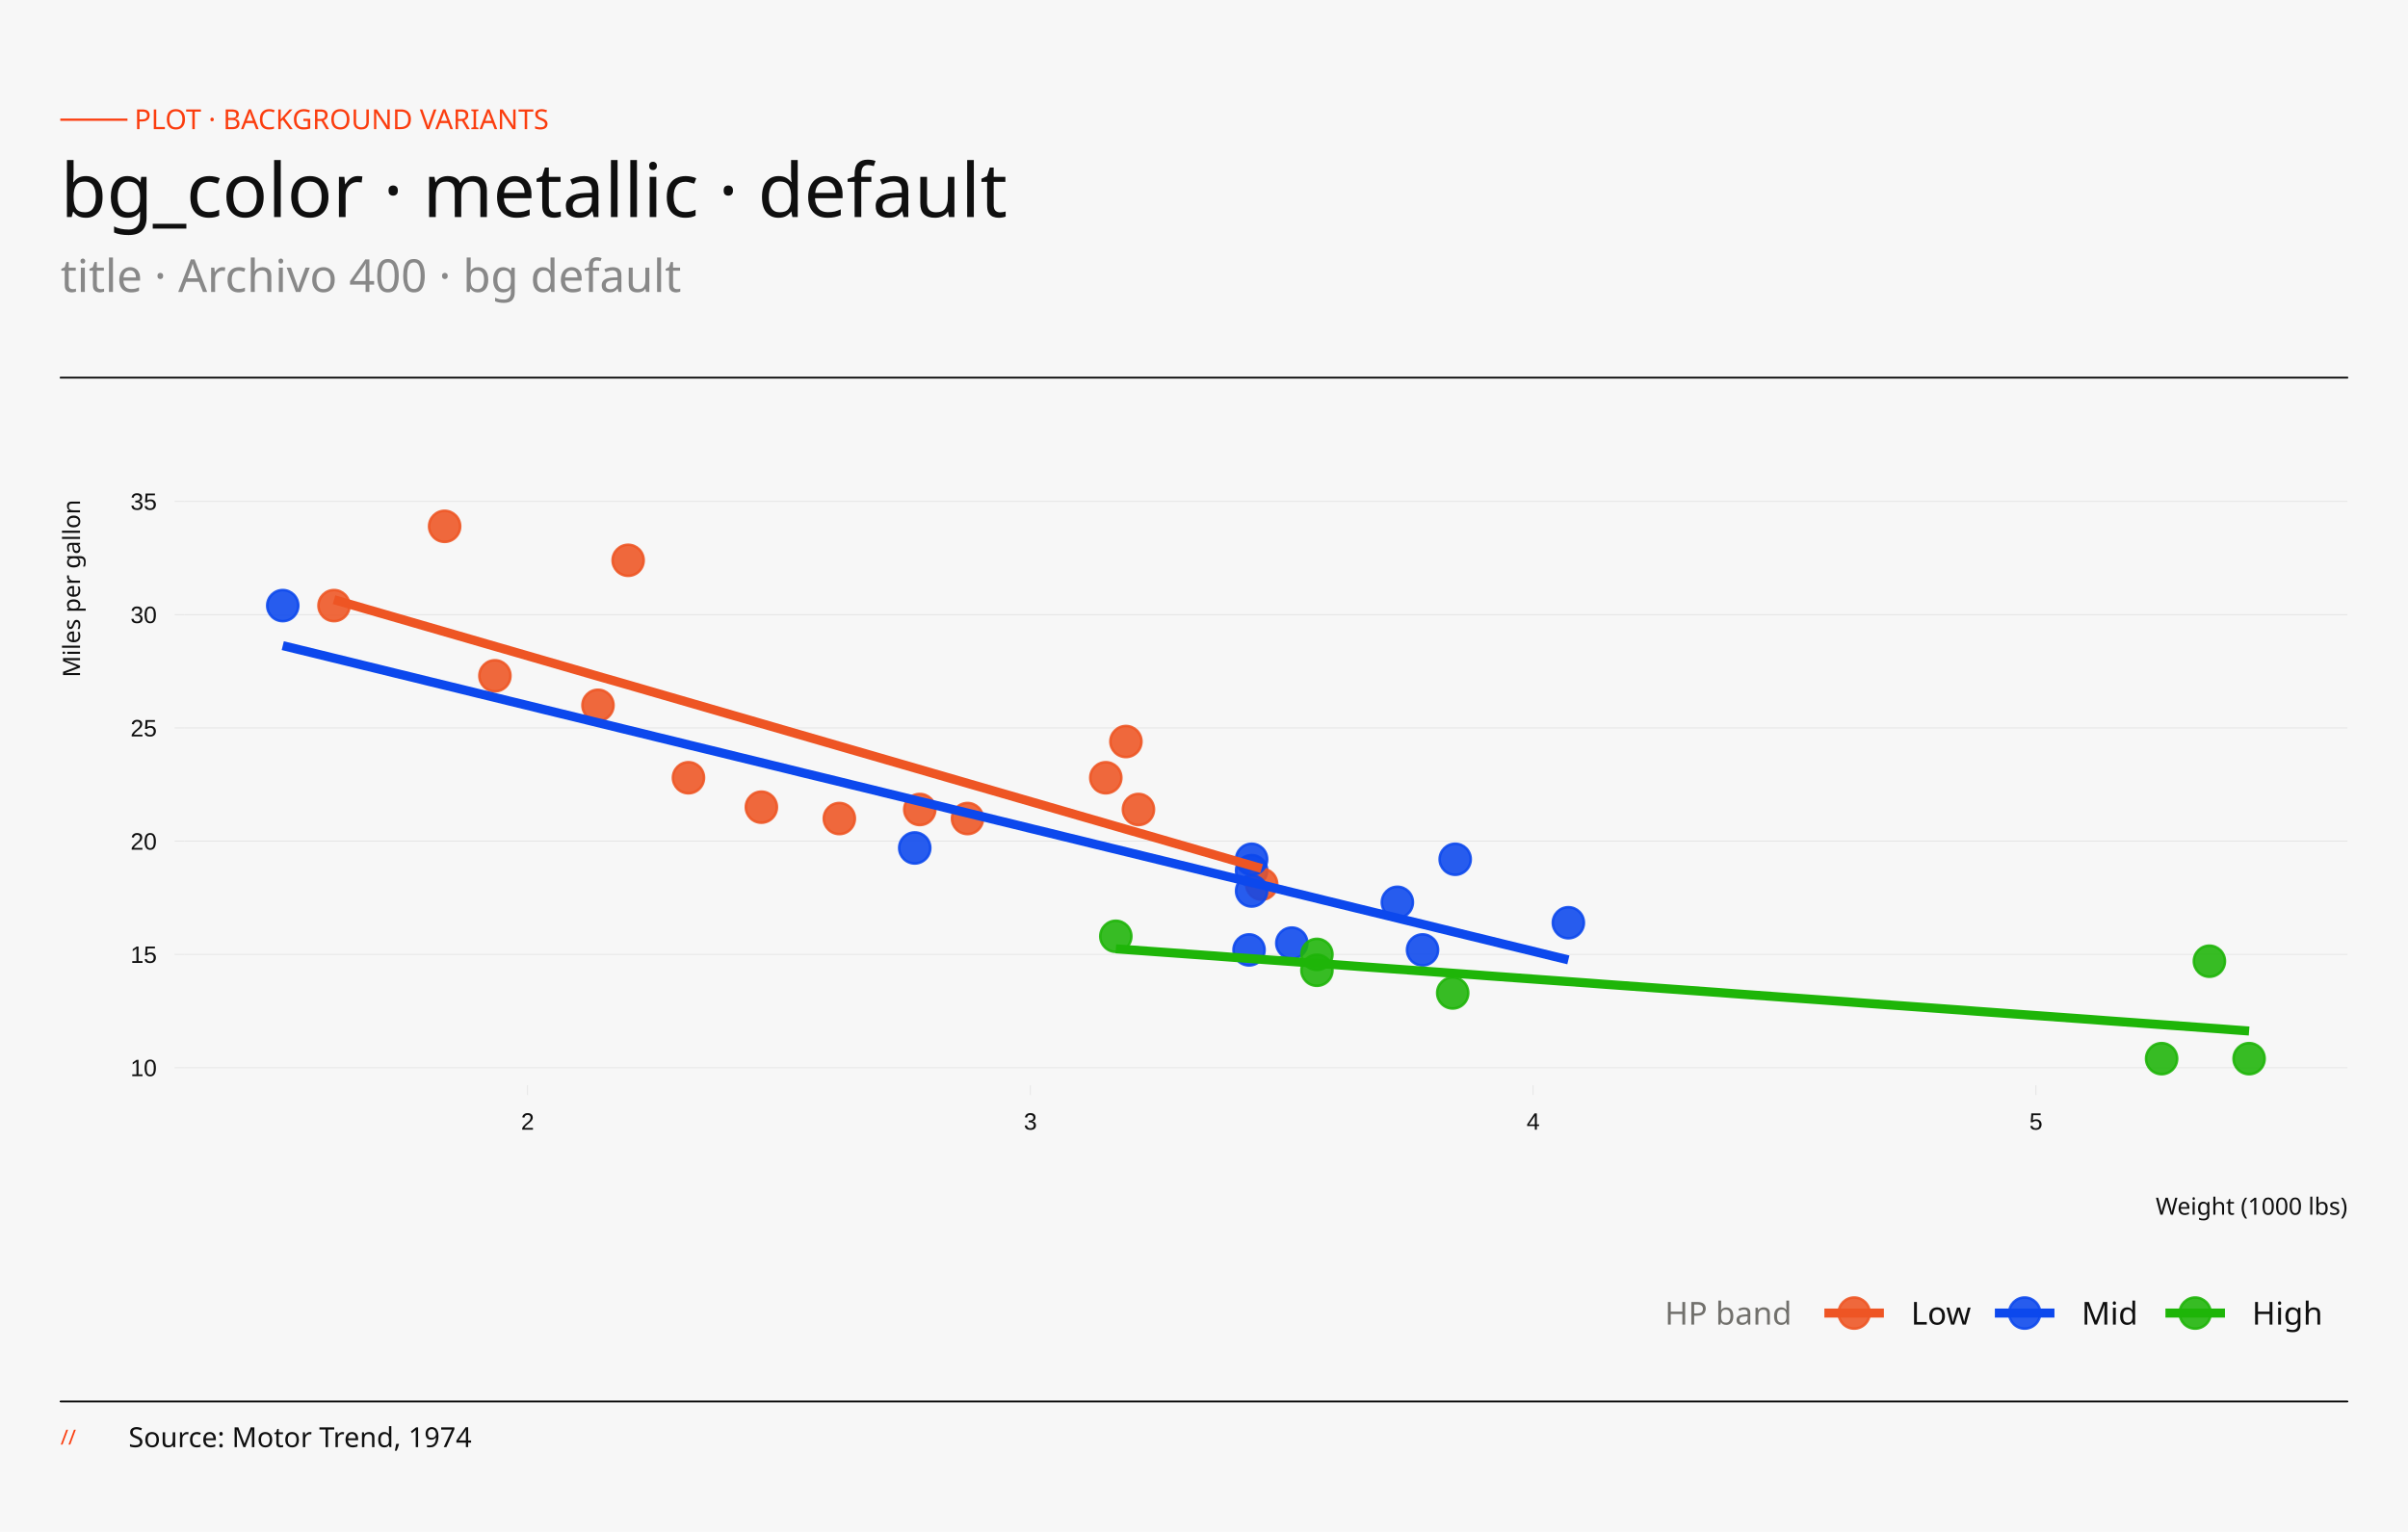
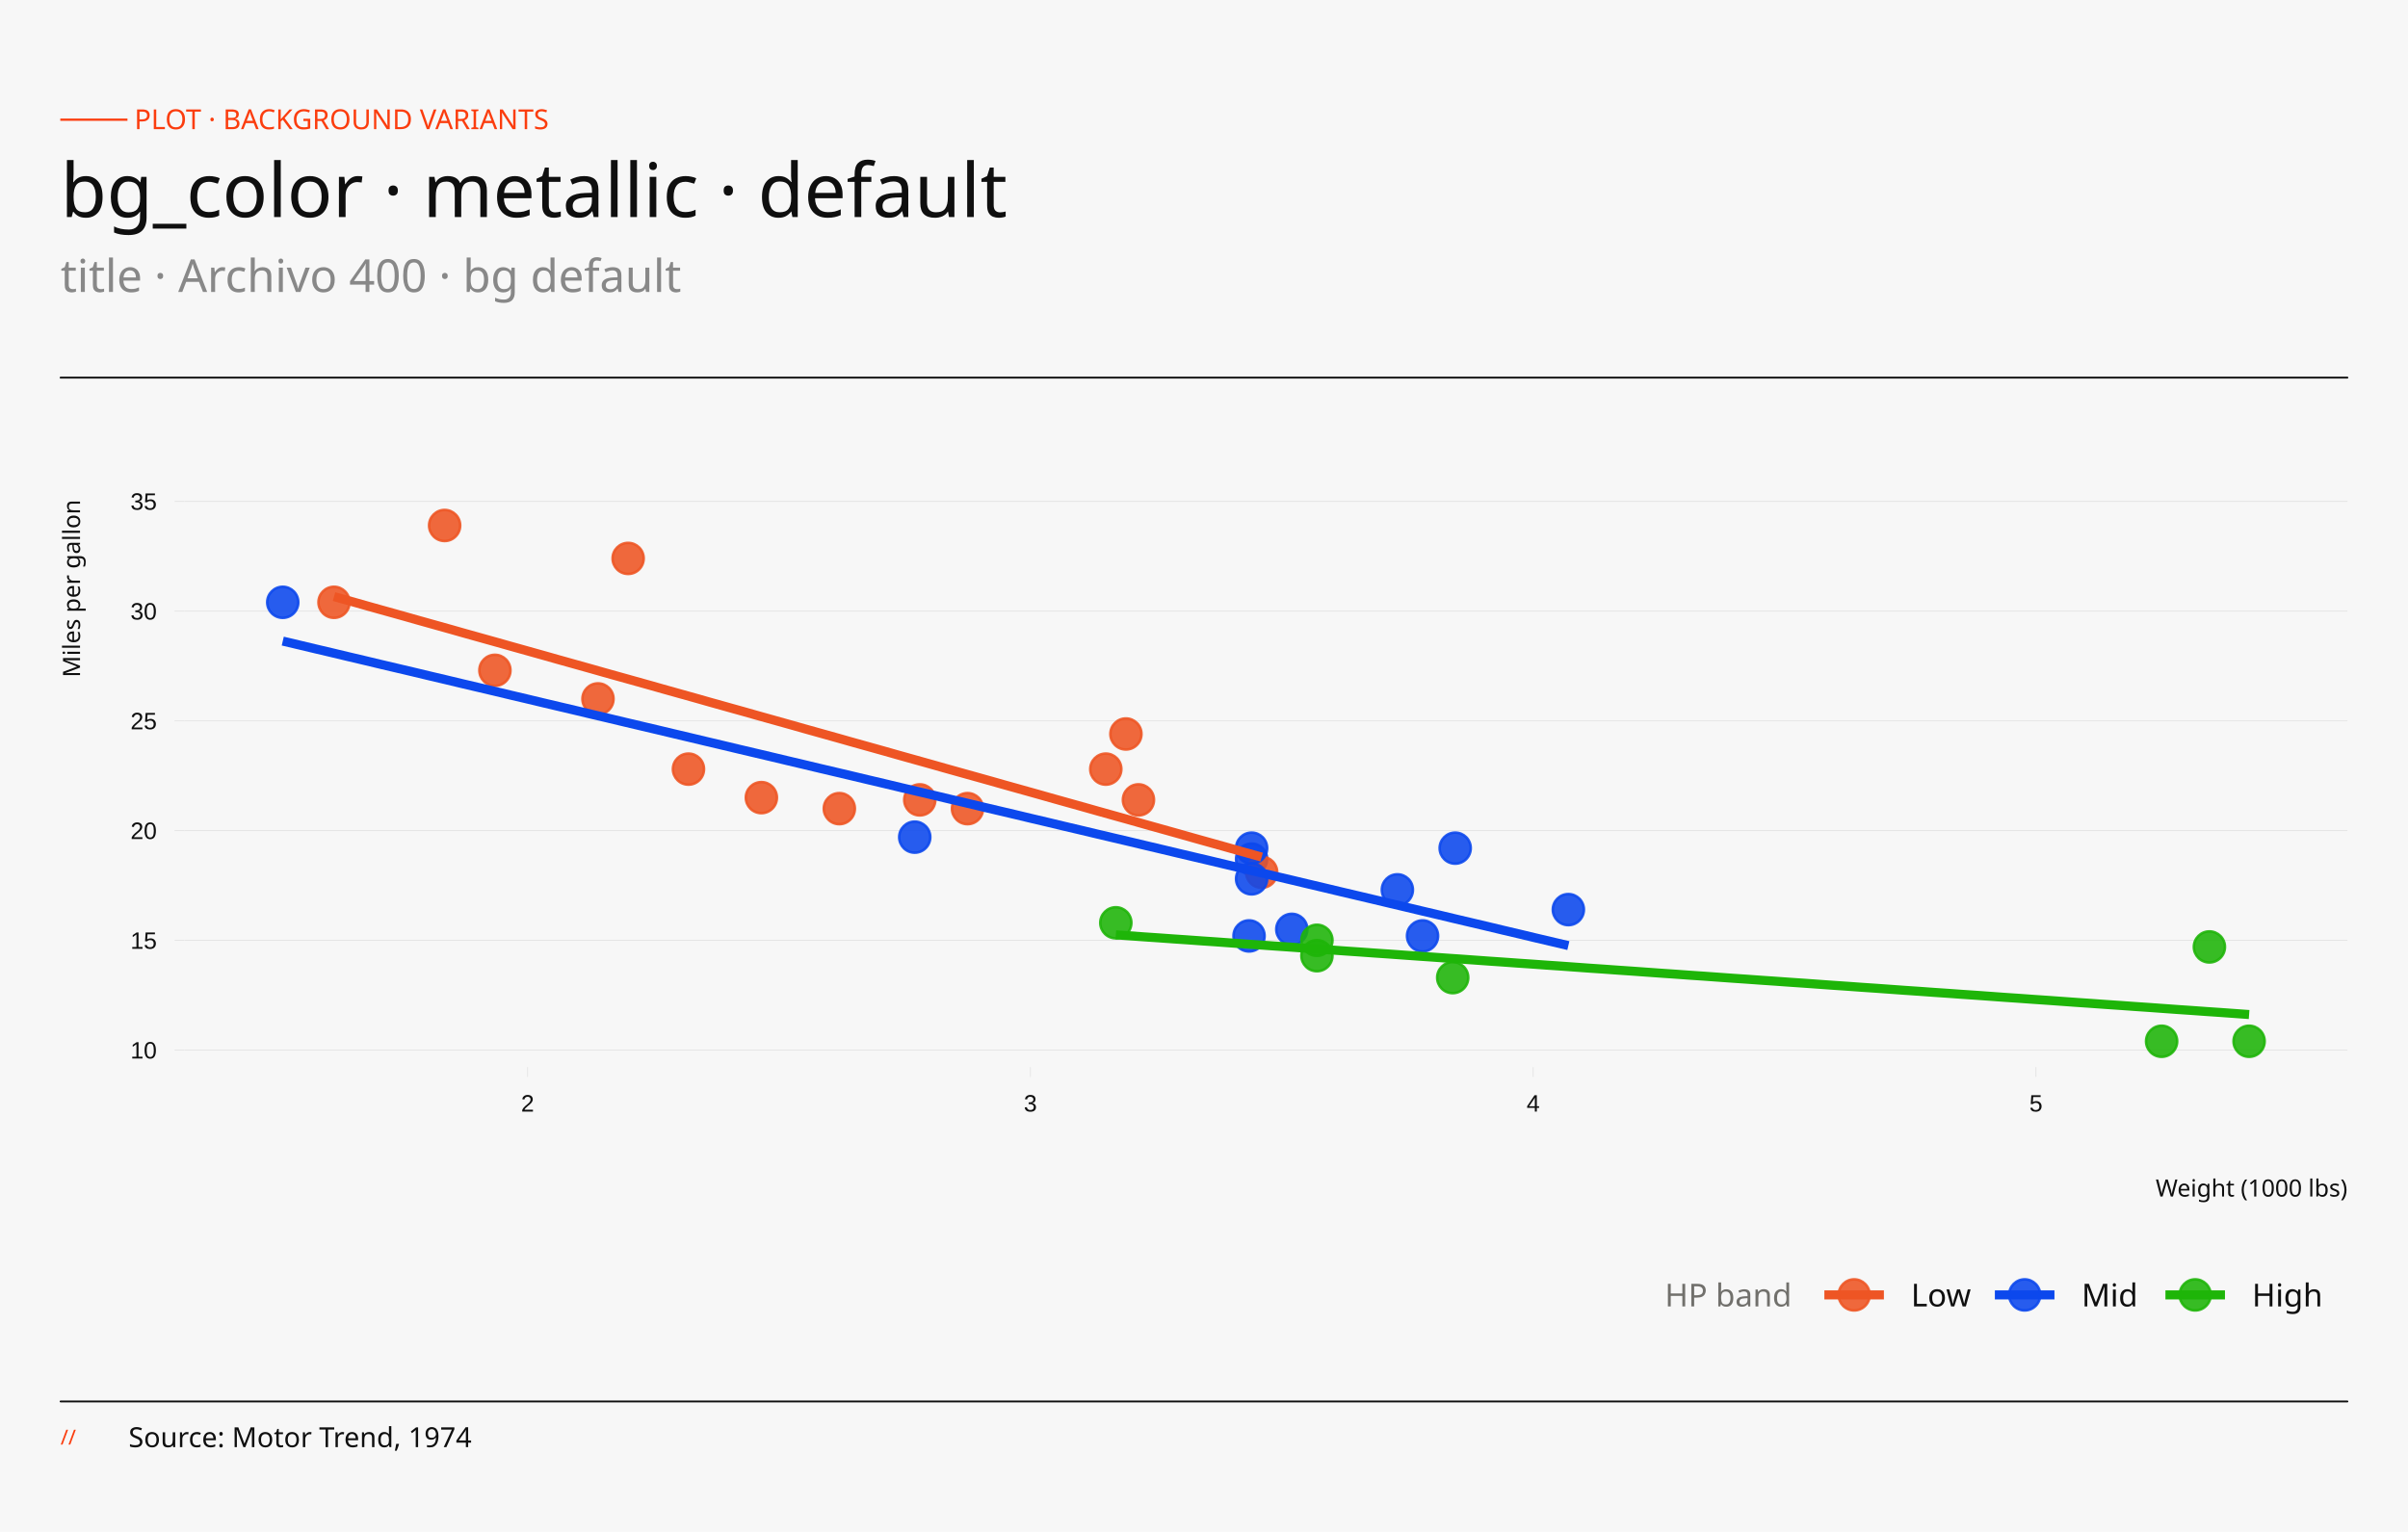
<svg xmlns="http://www.w3.org/2000/svg" width="396.00pt" height="252.00pt" viewBox="0 0 396.00 252.00">
  <g class="svglite">
    <defs>
      <style type="text/css">
    .svglite line, .svglite polyline, .svglite polygon, .svglite path, .svglite rect, .svglite circle {
      fill: none;
      stroke: #000000;
      stroke-linecap: round;
      stroke-linejoin: round;
      stroke-miterlimit: 10.00;
    }
    .svglite text {
      white-space: pre;
    }
    .svglite g.glyphgroup path {
      fill: inherit;
      stroke: none;
    }
  </style>
    </defs>
    <rect width="100%" height="100%" style="stroke: none; fill: none;" />
    <defs>
      <clipPath id="cpMC4wMHwzOTYuMDB8MC4wMHwyNTIuMDA=">
        <rect x="0.00" y="0.00" width="396.00" height="252.00" />
      </clipPath>
    </defs>
    <g clip-path="url(#cpMC4wMHwzOTYuMDB8MC4wMHwyNTIuMDA=)">
      <rect x="0.00" y="0.00" width="396.00" height="252.00" style="stroke-width: 0.63; stroke: none; fill: #F7F7F7;" />
    </g>
    <defs>
-       <clipPath id="cpMzAuMzN8Mzg2LjA0fDgyLjIwfDE3OC41Mg==">
-         <rect x="30.33" y="82.20" width="355.71" height="96.33" />
+       <clipPath id="cpMzAuMzN8Mzg2LjA0fDgyLjIwfDE3NS41NA==">
+         <rect x="30.33" y="82.20" width="355.71" height="93.34" />
      </clipPath>
    </defs>
-     <g clip-path="url(#cpMzAuMzN8Mzg2LjA0fDgyLjIwfDE3OC41Mg==)">
-       <rect x="30.33" y="82.20" width="355.71" height="96.33" style="stroke-width: 0.63; stroke: none; fill: #F7F7F7;" />
-       <polyline points="30.33,175.64 386.04,175.64 " style="stroke-width: 0.15; stroke: #E4E4E4; stroke-linecap: butt;" />
-       <polyline points="30.33,157.00 386.04,157.00 " style="stroke-width: 0.15; stroke: #E4E4E4; stroke-linecap: butt;" />
-       <polyline points="30.33,138.37 386.04,138.37 " style="stroke-width: 0.15; stroke: #E4E4E4; stroke-linecap: butt;" />
-       <polyline points="30.33,119.74 386.04,119.74 " style="stroke-width: 0.15; stroke: #E4E4E4; stroke-linecap: butt;" />
-       <polyline points="30.33,101.11 386.04,101.11 " style="stroke-width: 0.15; stroke: #E4E4E4; stroke-linecap: butt;" />
-       <polyline points="30.33,82.48 386.04,82.48 " style="stroke-width: 0.15; stroke: #E4E4E4; stroke-linecap: butt;" />
-       <circle cx="138.03" cy="134.65" r="2.56" style="stroke-width: 0.42; stroke: #EE5524; stroke-opacity: 0.88; fill: #EE5524; fill-opacity: 0.88;" />
-       <circle cx="159.11" cy="134.65" r="2.56" style="stroke-width: 0.42; stroke: #EE5524; stroke-opacity: 0.88; fill: #EE5524; fill-opacity: 0.88;" />
-       <circle cx="113.22" cy="127.94" r="2.56" style="stroke-width: 0.42; stroke: #EE5524; stroke-opacity: 0.88; fill: #EE5524; fill-opacity: 0.88;" />
-       <circle cx="187.22" cy="133.16" r="2.56" style="stroke-width: 0.42; stroke: #EE5524; stroke-opacity: 0.88; fill: #EE5524; fill-opacity: 0.88;" />
-       <circle cx="205.83" cy="143.22" r="2.56" style="stroke-width: 0.42; stroke: #0C48ED; stroke-opacity: 0.88; fill: #0C48ED; fill-opacity: 0.88;" />
-       <circle cx="207.48" cy="145.45" r="2.56" style="stroke-width: 0.42; stroke: #EE5524; stroke-opacity: 0.88; fill: #EE5524; fill-opacity: 0.88;" />
-       <circle cx="216.57" cy="159.61" r="2.56" style="stroke-width: 0.42; stroke: #1EB508; stroke-opacity: 0.88; fill: #1EB508; fill-opacity: 0.88;" />
-       <circle cx="185.16" cy="121.98" r="2.56" style="stroke-width: 0.42; stroke: #EE5524; stroke-opacity: 0.88; fill: #EE5524; fill-opacity: 0.88;" />
-       <circle cx="181.85" cy="127.94" r="2.56" style="stroke-width: 0.42; stroke: #EE5524; stroke-opacity: 0.88; fill: #EE5524; fill-opacity: 0.88;" />
-       <circle cx="205.83" cy="141.35" r="2.56" style="stroke-width: 0.42; stroke: #0C48ED; stroke-opacity: 0.88; fill: #0C48ED; fill-opacity: 0.88;" />
-       <circle cx="205.83" cy="146.57" r="2.56" style="stroke-width: 0.42; stroke: #0C48ED; stroke-opacity: 0.88; fill: #0C48ED; fill-opacity: 0.88;" />
-       <circle cx="257.92" cy="151.79" r="2.56" style="stroke-width: 0.42; stroke: #0C48ED; stroke-opacity: 0.88; fill: #0C48ED; fill-opacity: 0.88;" />
-       <circle cx="229.80" cy="148.43" r="2.56" style="stroke-width: 0.42; stroke: #0C48ED; stroke-opacity: 0.88; fill: #0C48ED; fill-opacity: 0.88;" />
-       <circle cx="233.94" cy="156.26" r="2.56" style="stroke-width: 0.42; stroke: #0C48ED; stroke-opacity: 0.88; fill: #0C48ED; fill-opacity: 0.88;" />
-       <circle cx="355.48" cy="174.15" r="2.56" style="stroke-width: 0.42; stroke: #1EB508; stroke-opacity: 0.88; fill: #1EB508; fill-opacity: 0.88;" />
-       <circle cx="369.87" cy="174.15" r="2.56" style="stroke-width: 0.42; stroke: #1EB508; stroke-opacity: 0.88; fill: #1EB508; fill-opacity: 0.88;" />
-       <circle cx="363.34" cy="158.12" r="2.56" style="stroke-width: 0.42; stroke: #1EB508; stroke-opacity: 0.88; fill: #1EB508; fill-opacity: 0.88;" />
-       <circle cx="103.30" cy="92.17" r="2.56" style="stroke-width: 0.42; stroke: #EE5524; stroke-opacity: 0.88; fill: #EE5524; fill-opacity: 0.88;" />
-       <circle cx="54.93" cy="99.62" r="2.56" style="stroke-width: 0.42; stroke: #EE5524; stroke-opacity: 0.88; fill: #EE5524; fill-opacity: 0.88;" />
-       <circle cx="73.12" cy="86.58" r="2.56" style="stroke-width: 0.42; stroke: #EE5524; stroke-opacity: 0.88; fill: #EE5524; fill-opacity: 0.88;" />
-       <circle cx="125.21" cy="132.78" r="2.56" style="stroke-width: 0.42; stroke: #EE5524; stroke-opacity: 0.88; fill: #EE5524; fill-opacity: 0.88;" />
-       <circle cx="212.44" cy="155.14" r="2.56" style="stroke-width: 0.42; stroke: #0C48ED; stroke-opacity: 0.88; fill: #0C48ED; fill-opacity: 0.88;" />
-       <circle cx="205.41" cy="156.26" r="2.56" style="stroke-width: 0.42; stroke: #0C48ED; stroke-opacity: 0.88; fill: #0C48ED; fill-opacity: 0.88;" />
-       <circle cx="238.90" cy="163.34" r="2.56" style="stroke-width: 0.42; stroke: #1EB508; stroke-opacity: 0.88; fill: #1EB508; fill-opacity: 0.88;" />
-       <circle cx="239.31" cy="141.35" r="2.56" style="stroke-width: 0.42; stroke: #0C48ED; stroke-opacity: 0.88; fill: #0C48ED; fill-opacity: 0.88;" />
-       <circle cx="81.39" cy="111.17" r="2.56" style="stroke-width: 0.42; stroke: #EE5524; stroke-opacity: 0.88; fill: #EE5524; fill-opacity: 0.88;" />
-       <circle cx="98.34" cy="116.02" r="2.56" style="stroke-width: 0.42; stroke: #EE5524; stroke-opacity: 0.88; fill: #EE5524; fill-opacity: 0.88;" />
-       <circle cx="46.50" cy="99.62" r="2.56" style="stroke-width: 0.42; stroke: #0C48ED; stroke-opacity: 0.88; fill: #0C48ED; fill-opacity: 0.88;" />
-       <circle cx="183.50" cy="154.02" r="2.56" style="stroke-width: 0.42; stroke: #1EB508; stroke-opacity: 0.88; fill: #1EB508; fill-opacity: 0.88;" />
-       <circle cx="150.43" cy="139.49" r="2.56" style="stroke-width: 0.42; stroke: #0C48ED; stroke-opacity: 0.88; fill: #0C48ED; fill-opacity: 0.88;" />
-       <circle cx="216.57" cy="157.00" r="2.56" style="stroke-width: 0.42; stroke: #1EB508; stroke-opacity: 0.88; fill: #1EB508; fill-opacity: 0.88;" />
-       <circle cx="151.26" cy="133.16" r="2.56" style="stroke-width: 0.42; stroke: #EE5524; stroke-opacity: 0.88; fill: #EE5524; fill-opacity: 0.88;" />
-       <polyline points="54.93,98.65 56.86,99.21 58.79,99.77 60.72,100.33 62.65,100.89 64.59,101.45 66.52,102.01 68.45,102.57 70.38,103.13 72.31,103.69 74.24,104.25 76.17,104.81 78.10,105.37 80.03,105.93 81.96,106.49 83.90,107.05 85.83,107.61 87.76,108.17 89.69,108.73 91.62,109.29 93.55,109.85 95.48,110.41 97.41,110.97 99.34,111.53 101.27,112.08 103.21,112.64 105.14,113.20 107.07,113.76 109.00,114.32 110.93,114.88 112.86,115.44 114.79,116.00 116.72,116.56 118.65,117.12 120.58,117.68 122.52,118.24 124.45,118.80 126.38,119.36 128.31,119.92 130.24,120.48 132.17,121.04 134.10,121.60 136.03,122.16 137.96,122.72 139.89,123.28 141.83,123.84 143.76,124.40 145.69,124.96 147.62,125.52 149.55,126.08 151.48,126.64 153.41,127.20 155.34,127.76 157.27,128.32 159.20,128.88 161.14,129.44 163.07,130.00 165.00,130.56 166.93,131.12 168.86,131.68 170.79,132.24 172.72,132.80 174.65,133.36 176.58,133.92 178.51,134.48 180.45,135.04 182.38,135.60 184.31,136.16 186.24,136.72 188.17,137.27 190.10,137.83 192.03,138.39 193.96,138.95 195.89,139.51 197.82,140.07 199.76,140.63 201.69,141.19 203.62,141.75 205.55,142.31 207.48,142.87 " style="stroke-width: 1.49; stroke: #EE5524; stroke-linecap: butt;" />
-       <polyline points="46.50,106.21 49.17,106.86 51.85,107.51 54.53,108.17 57.20,108.82 59.88,109.48 62.55,110.13 65.23,110.79 67.91,111.44 70.58,112.10 73.26,112.75 75.93,113.40 78.61,114.06 81.29,114.71 83.96,115.37 86.64,116.02 89.32,116.68 91.99,117.33 94.67,117.98 97.34,118.64 100.02,119.29 102.70,119.95 105.37,120.60 108.05,121.26 110.73,121.91 113.40,122.57 116.08,123.22 118.75,123.87 121.43,124.53 124.11,125.18 126.78,125.84 129.46,126.49 132.13,127.15 134.81,127.80 137.49,128.45 140.16,129.11 142.84,129.76 145.52,130.42 148.19,131.07 150.87,131.73 153.54,132.38 156.22,133.04 158.90,133.69 161.57,134.34 164.25,135.00 166.93,135.65 169.60,136.31 172.28,136.96 174.95,137.62 177.63,138.27 180.31,138.93 182.98,139.58 185.66,140.23 188.34,140.89 191.01,141.54 193.69,142.20 196.36,142.85 199.04,143.51 201.72,144.16 204.39,144.81 207.07,145.47 209.74,146.12 212.42,146.78 215.10,147.43 217.77,148.09 220.45,148.74 223.13,149.40 225.80,150.05 228.48,150.70 231.15,151.36 233.83,152.01 236.51,152.67 239.18,153.32 241.86,153.98 244.54,154.63 247.21,155.29 249.89,155.94 252.56,156.59 255.24,157.25 257.92,157.90 " style="stroke-width: 1.49; stroke: #0C48ED; stroke-linecap: butt;" />
-       <polyline points="183.50,156.08 185.86,156.25 188.22,156.42 190.58,156.59 192.94,156.76 195.30,156.93 197.66,157.10 200.02,157.27 202.37,157.45 204.73,157.62 207.09,157.79 209.45,157.96 211.81,158.13 214.17,158.30 216.53,158.47 218.89,158.64 221.25,158.81 223.61,158.99 225.97,159.16 228.32,159.33 230.68,159.50 233.04,159.67 235.40,159.84 237.76,160.01 240.12,160.18 242.48,160.35 244.84,160.53 247.20,160.70 249.56,160.87 251.91,161.04 254.27,161.21 256.63,161.38 258.99,161.55 261.35,161.72 263.71,161.90 266.07,162.07 268.43,162.24 270.79,162.41 273.15,162.58 275.51,162.75 277.86,162.92 280.22,163.09 282.58,163.26 284.94,163.44 287.30,163.61 289.66,163.78 292.02,163.95 294.38,164.12 296.74,164.29 299.10,164.46 301.46,164.63 303.81,164.80 306.17,164.98 308.53,165.15 310.89,165.32 313.25,165.49 315.61,165.66 317.97,165.83 320.33,166.00 322.69,166.17 325.05,166.35 327.41,166.52 329.76,166.69 332.12,166.86 334.48,167.03 336.84,167.20 339.20,167.37 341.56,167.54 343.92,167.71 346.28,167.89 348.64,168.06 351.00,168.23 353.36,168.40 355.71,168.57 358.07,168.74 360.43,168.91 362.79,169.08 365.15,169.25 367.51,169.43 369.87,169.60 " style="stroke-width: 1.49; stroke: #1EB508; stroke-linecap: butt;" />
+     <g clip-path="url(#cpMzAuMzN8Mzg2LjA0fDgyLjIwfDE3NS41NA==)">
+       <rect x="30.33" y="82.20" width="355.71" height="93.34" style="stroke-width: 0.63; stroke: none; fill: #F7F7F7;" />
+       <polyline points="30.33,172.74 386.04,172.74 " style="stroke-width: 0.15; stroke: #E4E4E4; stroke-linecap: butt;" />
+       <polyline points="30.33,154.68 386.04,154.68 " style="stroke-width: 0.15; stroke: #E4E4E4; stroke-linecap: butt;" />
+       <polyline points="30.33,136.63 386.04,136.63 " style="stroke-width: 0.15; stroke: #E4E4E4; stroke-linecap: butt;" />
+       <polyline points="30.33,118.58 386.04,118.58 " style="stroke-width: 0.15; stroke: #E4E4E4; stroke-linecap: butt;" />
+       <polyline points="30.33,100.52 386.04,100.52 " style="stroke-width: 0.15; stroke: #E4E4E4; stroke-linecap: butt;" />
+       <polyline points="30.33,82.47 386.04,82.47 " style="stroke-width: 0.15; stroke: #E4E4E4; stroke-linecap: butt;" />
+       <circle cx="138.03" cy="133.02" r="2.56" style="stroke-width: 0.42; stroke: #EE5524; stroke-opacity: 0.88; fill: #EE5524; fill-opacity: 0.88;" />
+       <circle cx="159.11" cy="133.02" r="2.56" style="stroke-width: 0.42; stroke: #EE5524; stroke-opacity: 0.88; fill: #EE5524; fill-opacity: 0.88;" />
+       <circle cx="113.22" cy="126.52" r="2.56" style="stroke-width: 0.42; stroke: #EE5524; stroke-opacity: 0.88; fill: #EE5524; fill-opacity: 0.88;" />
+       <circle cx="187.22" cy="131.58" r="2.56" style="stroke-width: 0.42; stroke: #EE5524; stroke-opacity: 0.88; fill: #EE5524; fill-opacity: 0.88;" />
+       <circle cx="205.83" cy="141.32" r="2.56" style="stroke-width: 0.42; stroke: #0C48ED; stroke-opacity: 0.88; fill: #0C48ED; fill-opacity: 0.88;" />
+       <circle cx="207.48" cy="143.49" r="2.56" style="stroke-width: 0.42; stroke: #EE5524; stroke-opacity: 0.88; fill: #EE5524; fill-opacity: 0.88;" />
+       <circle cx="216.57" cy="157.21" r="2.56" style="stroke-width: 0.42; stroke: #1EB508; stroke-opacity: 0.88; fill: #1EB508; fill-opacity: 0.88;" />
+       <circle cx="185.16" cy="120.74" r="2.56" style="stroke-width: 0.42; stroke: #EE5524; stroke-opacity: 0.88; fill: #EE5524; fill-opacity: 0.88;" />
+       <circle cx="181.85" cy="126.52" r="2.56" style="stroke-width: 0.42; stroke: #EE5524; stroke-opacity: 0.88; fill: #EE5524; fill-opacity: 0.88;" />
+       <circle cx="205.83" cy="139.52" r="2.56" style="stroke-width: 0.42; stroke: #0C48ED; stroke-opacity: 0.88; fill: #0C48ED; fill-opacity: 0.88;" />
+       <circle cx="205.83" cy="144.57" r="2.56" style="stroke-width: 0.42; stroke: #0C48ED; stroke-opacity: 0.88; fill: #0C48ED; fill-opacity: 0.88;" />
+       <circle cx="257.92" cy="149.63" r="2.56" style="stroke-width: 0.42; stroke: #0C48ED; stroke-opacity: 0.88; fill: #0C48ED; fill-opacity: 0.88;" />
+       <circle cx="229.80" cy="146.38" r="2.56" style="stroke-width: 0.42; stroke: #0C48ED; stroke-opacity: 0.88; fill: #0C48ED; fill-opacity: 0.88;" />
+       <circle cx="233.94" cy="153.96" r="2.56" style="stroke-width: 0.42; stroke: #0C48ED; stroke-opacity: 0.88; fill: #0C48ED; fill-opacity: 0.88;" />
+       <circle cx="355.48" cy="171.29" r="2.56" style="stroke-width: 0.42; stroke: #1EB508; stroke-opacity: 0.88; fill: #1EB508; fill-opacity: 0.88;" />
+       <circle cx="369.87" cy="171.29" r="2.56" style="stroke-width: 0.42; stroke: #1EB508; stroke-opacity: 0.88; fill: #1EB508; fill-opacity: 0.88;" />
+       <circle cx="363.34" cy="155.77" r="2.56" style="stroke-width: 0.42; stroke: #1EB508; stroke-opacity: 0.88; fill: #1EB508; fill-opacity: 0.88;" />
+       <circle cx="103.30" cy="91.86" r="2.56" style="stroke-width: 0.42; stroke: #EE5524; stroke-opacity: 0.88; fill: #EE5524; fill-opacity: 0.88;" />
+       <circle cx="54.93" cy="99.08" r="2.56" style="stroke-width: 0.42; stroke: #EE5524; stroke-opacity: 0.88; fill: #EE5524; fill-opacity: 0.88;" />
+       <circle cx="73.12" cy="86.44" r="2.56" style="stroke-width: 0.42; stroke: #EE5524; stroke-opacity: 0.88; fill: #EE5524; fill-opacity: 0.88;" />
+       <circle cx="125.21" cy="131.21" r="2.56" style="stroke-width: 0.42; stroke: #EE5524; stroke-opacity: 0.88; fill: #EE5524; fill-opacity: 0.88;" />
+       <circle cx="212.44" cy="152.88" r="2.56" style="stroke-width: 0.42; stroke: #0C48ED; stroke-opacity: 0.88; fill: #0C48ED; fill-opacity: 0.88;" />
+       <circle cx="205.41" cy="153.96" r="2.56" style="stroke-width: 0.42; stroke: #0C48ED; stroke-opacity: 0.88; fill: #0C48ED; fill-opacity: 0.88;" />
+       <circle cx="238.90" cy="160.82" r="2.56" style="stroke-width: 0.42; stroke: #1EB508; stroke-opacity: 0.88; fill: #1EB508; fill-opacity: 0.88;" />
+       <circle cx="239.31" cy="139.52" r="2.56" style="stroke-width: 0.42; stroke: #0C48ED; stroke-opacity: 0.88; fill: #0C48ED; fill-opacity: 0.88;" />
+       <circle cx="81.39" cy="110.27" r="2.56" style="stroke-width: 0.42; stroke: #EE5524; stroke-opacity: 0.88; fill: #EE5524; fill-opacity: 0.88;" />
+       <circle cx="98.34" cy="114.97" r="2.56" style="stroke-width: 0.42; stroke: #EE5524; stroke-opacity: 0.88; fill: #EE5524; fill-opacity: 0.88;" />
+       <circle cx="46.50" cy="99.08" r="2.56" style="stroke-width: 0.42; stroke: #0C48ED; stroke-opacity: 0.88; fill: #0C48ED; fill-opacity: 0.88;" />
+       <circle cx="183.50" cy="151.80" r="2.56" style="stroke-width: 0.42; stroke: #1EB508; stroke-opacity: 0.88; fill: #1EB508; fill-opacity: 0.88;" />
+       <circle cx="150.43" cy="137.71" r="2.56" style="stroke-width: 0.42; stroke: #0C48ED; stroke-opacity: 0.88; fill: #0C48ED; fill-opacity: 0.88;" />
+       <circle cx="216.57" cy="154.68" r="2.56" style="stroke-width: 0.42; stroke: #1EB508; stroke-opacity: 0.88; fill: #1EB508; fill-opacity: 0.88;" />
+       <circle cx="151.26" cy="131.58" r="2.56" style="stroke-width: 0.42; stroke: #EE5524; stroke-opacity: 0.88; fill: #EE5524; fill-opacity: 0.88;" />
+       <polyline points="54.93,98.14 56.86,98.68 58.79,99.22 60.72,99.77 62.65,100.31 64.59,100.85 66.52,101.39 68.45,101.94 70.38,102.48 72.31,103.02 74.24,103.56 76.17,104.11 78.10,104.65 80.03,105.19 81.96,105.73 83.90,106.28 85.83,106.82 87.76,107.36 89.69,107.90 91.62,108.45 93.55,108.99 95.48,109.53 97.41,110.07 99.34,110.62 101.27,111.16 103.21,111.70 105.14,112.24 107.07,112.78 109.00,113.33 110.93,113.87 112.86,114.41 114.79,114.95 116.72,115.50 118.65,116.04 120.58,116.58 122.52,117.12 124.45,117.67 126.38,118.21 128.31,118.75 130.24,119.29 132.17,119.84 134.10,120.38 136.03,120.92 137.96,121.46 139.89,122.01 141.83,122.55 143.76,123.09 145.69,123.63 147.62,124.18 149.55,124.72 151.48,125.26 153.41,125.80 155.34,126.35 157.27,126.89 159.20,127.43 161.14,127.97 163.07,128.51 165.00,129.06 166.93,129.60 168.86,130.14 170.79,130.68 172.72,131.23 174.65,131.77 176.58,132.31 178.51,132.85 180.45,133.40 182.38,133.94 184.31,134.48 186.24,135.02 188.17,135.57 190.10,136.11 192.03,136.65 193.96,137.19 195.89,137.74 197.82,138.28 199.76,138.82 201.69,139.36 203.62,139.91 205.55,140.45 207.48,140.99 " style="stroke-width: 1.49; stroke: #EE5524; stroke-linecap: butt;" />
+       <polyline points="46.50,105.46 49.17,106.09 51.85,106.73 54.53,107.36 57.20,108.00 59.88,108.63 62.55,109.27 65.23,109.90 67.91,110.53 70.58,111.17 73.26,111.80 75.93,112.44 78.61,113.07 81.29,113.70 83.96,114.34 86.64,114.97 89.32,115.61 91.99,116.24 94.67,116.87 97.34,117.51 100.02,118.14 102.70,118.78 105.37,119.41 108.05,120.04 110.73,120.68 113.40,121.31 116.08,121.95 118.75,122.58 121.43,123.22 124.11,123.85 126.78,124.48 129.46,125.12 132.13,125.75 134.81,126.39 137.49,127.02 140.16,127.65 142.84,128.29 145.52,128.92 148.19,129.56 150.87,130.19 153.54,130.82 156.22,131.46 158.90,132.09 161.57,132.73 164.25,133.36 166.93,133.99 169.60,134.63 172.28,135.26 174.95,135.90 177.63,136.53 180.31,137.17 182.98,137.80 185.66,138.43 188.34,139.07 191.01,139.70 193.69,140.34 196.36,140.97 199.04,141.60 201.72,142.24 204.39,142.87 207.07,143.51 209.74,144.14 212.42,144.77 215.10,145.41 217.77,146.04 220.45,146.68 223.13,147.31 225.80,147.94 228.48,148.58 231.15,149.21 233.83,149.85 236.51,150.48 239.18,151.12 241.86,151.75 244.54,152.38 247.21,153.02 249.89,153.65 252.56,154.29 255.24,154.92 257.92,155.55 " style="stroke-width: 1.49; stroke: #0C48ED; stroke-linecap: butt;" />
+       <polyline points="183.50,153.78 185.86,153.95 188.22,154.12 190.58,154.28 192.94,154.45 195.30,154.61 197.66,154.78 200.02,154.94 202.37,155.11 204.73,155.28 207.09,155.44 209.45,155.61 211.81,155.77 214.17,155.94 216.53,156.11 218.89,156.27 221.25,156.44 223.61,156.60 225.97,156.77 228.32,156.93 230.68,157.10 233.04,157.27 235.40,157.43 237.76,157.60 240.12,157.76 242.48,157.93 244.84,158.10 247.20,158.26 249.56,158.43 251.91,158.59 254.27,158.76 256.63,158.92 258.99,159.09 261.35,159.26 263.71,159.42 266.07,159.59 268.43,159.75 270.79,159.92 273.15,160.09 275.51,160.25 277.86,160.42 280.22,160.58 282.58,160.75 284.94,160.92 287.30,161.08 289.66,161.25 292.02,161.41 294.38,161.58 296.74,161.74 299.10,161.91 301.46,162.08 303.81,162.24 306.17,162.41 308.53,162.57 310.89,162.74 313.25,162.91 315.61,163.07 317.97,163.24 320.33,163.40 322.69,163.57 325.05,163.73 327.41,163.90 329.76,164.07 332.12,164.23 334.48,164.40 336.84,164.56 339.20,164.73 341.56,164.90 343.92,165.06 346.28,165.23 348.64,165.39 351.00,165.56 353.36,165.72 355.71,165.89 358.07,166.06 360.43,166.22 362.79,166.39 365.15,166.55 367.51,166.72 369.87,166.89 " style="stroke-width: 1.49; stroke: #1EB508; stroke-linecap: butt;" />
    </g>
    <g clip-path="url(#cpMC4wMHwzOTYuMDB8MC4wMHwyNTIuMDA=)">
-       <text x="25.79" y="177.03" text-anchor="end" style="font-size: 3.90px;fill: #0F0F0F; font-family: &quot;Arial&quot;;" textLength="4.31px" lengthAdjust="spacingAndGlyphs">10</text>
-       <text x="25.79" y="158.40" text-anchor="end" style="font-size: 3.90px;fill: #0F0F0F; font-family: &quot;Arial&quot;;" textLength="4.31px" lengthAdjust="spacingAndGlyphs">15</text>
-       <text x="25.79" y="139.77" text-anchor="end" style="font-size: 3.90px;fill: #0F0F0F; font-family: &quot;Arial&quot;;" textLength="4.31px" lengthAdjust="spacingAndGlyphs">20</text>
-       <text x="25.79" y="121.14" text-anchor="end" style="font-size: 3.90px;fill: #0F0F0F; font-family: &quot;Arial&quot;;" textLength="4.31px" lengthAdjust="spacingAndGlyphs">25</text>
-       <text x="25.79" y="102.50" text-anchor="end" style="font-size: 3.90px;fill: #0F0F0F; font-family: &quot;Arial&quot;;" textLength="4.31px" lengthAdjust="spacingAndGlyphs">30</text>
-       <text x="25.79" y="83.87" text-anchor="end" style="font-size: 3.90px;fill: #0F0F0F; font-family: &quot;Arial&quot;;" textLength="4.31px" lengthAdjust="spacingAndGlyphs">35</text>
-       <polyline points="28.71,175.64 30.33,175.64 " style="stroke-width: 0.15; stroke: #E4E4E4; stroke-linecap: butt;" />
-       <polyline points="28.71,157.00 30.33,157.00 " style="stroke-width: 0.15; stroke: #E4E4E4; stroke-linecap: butt;" />
-       <polyline points="28.71,138.37 30.33,138.37 " style="stroke-width: 0.15; stroke: #E4E4E4; stroke-linecap: butt;" />
-       <polyline points="28.71,119.74 30.33,119.74 " style="stroke-width: 0.15; stroke: #E4E4E4; stroke-linecap: butt;" />
-       <polyline points="28.71,101.11 30.33,101.11 " style="stroke-width: 0.15; stroke: #E4E4E4; stroke-linecap: butt;" />
-       <polyline points="28.71,82.48 30.33,82.48 " style="stroke-width: 0.15; stroke: #E4E4E4; stroke-linecap: butt;" />
-       <polyline points="86.76,180.14 86.76,178.52 " style="stroke-width: 0.15; stroke: #E4E4E4; stroke-linecap: butt;" />
-       <polyline points="169.45,180.14 169.45,178.52 " style="stroke-width: 0.15; stroke: #E4E4E4; stroke-linecap: butt;" />
-       <polyline points="252.13,180.14 252.13,178.52 " style="stroke-width: 0.15; stroke: #E4E4E4; stroke-linecap: butt;" />
-       <polyline points="334.81,180.14 334.81,178.52 " style="stroke-width: 0.15; stroke: #E4E4E4; stroke-linecap: butt;" />
-       <text x="86.76" y="185.84" text-anchor="middle" style="font-size: 3.90px;fill: #0F0F0F; font-family: &quot;Arial&quot;;" textLength="2.16px" lengthAdjust="spacingAndGlyphs">2</text>
-       <text x="169.45" y="185.84" text-anchor="middle" style="font-size: 3.90px;fill: #0F0F0F; font-family: &quot;Arial&quot;;" textLength="2.16px" lengthAdjust="spacingAndGlyphs">3</text>
-       <text x="252.13" y="185.84" text-anchor="middle" style="font-size: 3.90px;fill: #0F0F0F; font-family: &quot;Arial&quot;;" textLength="2.16px" lengthAdjust="spacingAndGlyphs">4</text>
-       <text x="334.81" y="185.84" text-anchor="middle" style="font-size: 3.90px;fill: #0F0F0F; font-family: &quot;Arial&quot;;" textLength="2.16px" lengthAdjust="spacingAndGlyphs">5</text>
-       <text x="386.04" y="199.82" text-anchor="end" style="font-size: 3.90px; font-weight: 100;fill: #0F0F0F; font-family: &quot;JetBrains Mono&quot;;" textLength="39.58px" lengthAdjust="spacingAndGlyphs">Weight (1000 lbs)</text>
+       <text x="25.79" y="174.13" text-anchor="end" style="font-size: 3.90px;fill: #0F0F0F; font-family: &quot;Arial&quot;;" textLength="4.31px" lengthAdjust="spacingAndGlyphs">10</text>
+       <text x="25.79" y="156.08" text-anchor="end" style="font-size: 3.90px;fill: #0F0F0F; font-family: &quot;Arial&quot;;" textLength="4.31px" lengthAdjust="spacingAndGlyphs">15</text>
+       <text x="25.79" y="138.02" text-anchor="end" style="font-size: 3.90px;fill: #0F0F0F; font-family: &quot;Arial&quot;;" textLength="4.31px" lengthAdjust="spacingAndGlyphs">20</text>
+       <text x="25.79" y="119.97" text-anchor="end" style="font-size: 3.90px;fill: #0F0F0F; font-family: &quot;Arial&quot;;" textLength="4.31px" lengthAdjust="spacingAndGlyphs">25</text>
+       <text x="25.79" y="101.92" text-anchor="end" style="font-size: 3.90px;fill: #0F0F0F; font-family: &quot;Arial&quot;;" textLength="4.31px" lengthAdjust="spacingAndGlyphs">30</text>
+       <text x="25.79" y="83.86" text-anchor="end" style="font-size: 3.90px;fill: #0F0F0F; font-family: &quot;Arial&quot;;" textLength="4.31px" lengthAdjust="spacingAndGlyphs">35</text>
+       <polyline points="28.71,172.74 30.33,172.74 " style="stroke-width: 0.15; stroke: #E4E4E4; stroke-linecap: butt;" />
+       <polyline points="28.71,154.68 30.33,154.68 " style="stroke-width: 0.15; stroke: #E4E4E4; stroke-linecap: butt;" />
+       <polyline points="28.71,136.63 30.33,136.63 " style="stroke-width: 0.15; stroke: #E4E4E4; stroke-linecap: butt;" />
+       <polyline points="28.71,118.58 30.33,118.58 " style="stroke-width: 0.15; stroke: #E4E4E4; stroke-linecap: butt;" />
+       <polyline points="28.71,100.52 30.33,100.52 " style="stroke-width: 0.15; stroke: #E4E4E4; stroke-linecap: butt;" />
+       <polyline points="28.71,82.47 30.33,82.47 " style="stroke-width: 0.15; stroke: #E4E4E4; stroke-linecap: butt;" />
+       <polyline points="86.76,177.15 86.76,175.54 " style="stroke-width: 0.15; stroke: #E4E4E4; stroke-linecap: butt;" />
+       <polyline points="169.45,177.15 169.45,175.54 " style="stroke-width: 0.15; stroke: #E4E4E4; stroke-linecap: butt;" />
+       <polyline points="252.13,177.15 252.13,175.54 " style="stroke-width: 0.15; stroke: #E4E4E4; stroke-linecap: butt;" />
+       <polyline points="334.81,177.15 334.81,175.54 " style="stroke-width: 0.15; stroke: #E4E4E4; stroke-linecap: butt;" />
+       <text x="86.76" y="182.85" text-anchor="middle" style="font-size: 3.90px;fill: #0F0F0F; font-family: &quot;Arial&quot;;" textLength="2.16px" lengthAdjust="spacingAndGlyphs">2</text>
+       <text x="169.45" y="182.85" text-anchor="middle" style="font-size: 3.90px;fill: #0F0F0F; font-family: &quot;Arial&quot;;" textLength="2.16px" lengthAdjust="spacingAndGlyphs">3</text>
+       <text x="252.13" y="182.85" text-anchor="middle" style="font-size: 3.90px;fill: #0F0F0F; font-family: &quot;Arial&quot;;" textLength="2.16px" lengthAdjust="spacingAndGlyphs">4</text>
+       <text x="334.81" y="182.85" text-anchor="middle" style="font-size: 3.90px;fill: #0F0F0F; font-family: &quot;Arial&quot;;" textLength="2.16px" lengthAdjust="spacingAndGlyphs">5</text>
+       <text x="386.04" y="196.83" text-anchor="end" style="font-size: 3.90px; font-weight: 100;fill: #0F0F0F; font-family: &quot;JetBrains Mono&quot;;" textLength="39.58px" lengthAdjust="spacingAndGlyphs">Weight (1000 lbs)</text>
      <text transform="translate(13.16,82.20) rotate(-90)" text-anchor="end" style="font-size: 3.90px; font-weight: 100;fill: #0F0F0F; font-family: &quot;JetBrains Mono&quot;;" textLength="37.25px" lengthAdjust="spacingAndGlyphs">Miles per gallon</text>
-       <rect x="270.56" y="206.65" width="115.48" height="18.72" style="stroke-width: 0.75; stroke: none;" />
-       <rect x="270.56" y="206.65" width="115.48" height="18.72" style="stroke-width: 0.63; stroke: none; fill: #F7F7F7;" />
-       <text x="273.79" y="217.90" style="font-size: 5.20px;fill: #71706C; font-family: &quot;JetBrains Mono&quot;;" textLength="21.77px" lengthAdjust="spacingAndGlyphs">HP band</text>
-       <rect x="298.80" y="209.88" width="12.24" height="12.24" style="stroke-width: 0.63; stroke: none; fill: #F7F7F7;" />
-       <circle cx="304.92" cy="216.00" r="2.56" style="stroke-width: 0.42; stroke: #EE5524; stroke-opacity: 0.88; fill: #EE5524; fill-opacity: 0.88;" />
-       <line x1="300.02" y1="216.00" x2="309.81" y2="216.00" style="stroke-width: 1.49; stroke: #EE5524; stroke-linecap: butt;" />
-       <rect x="326.84" y="209.88" width="12.24" height="12.24" style="stroke-width: 0.63; stroke: none; fill: #F7F7F7;" />
-       <circle cx="332.96" cy="216.00" r="2.56" style="stroke-width: 0.42; stroke: #0C48ED; stroke-opacity: 0.88; fill: #0C48ED; fill-opacity: 0.88;" />
-       <line x1="328.06" y1="216.00" x2="337.86" y2="216.00" style="stroke-width: 1.49; stroke: #0C48ED; stroke-linecap: butt;" />
-       <rect x="354.88" y="209.88" width="12.24" height="12.24" style="stroke-width: 0.63; stroke: none; fill: #F7F7F7;" />
-       <circle cx="361.00" cy="216.00" r="2.56" style="stroke-width: 0.42; stroke: #1EB508; stroke-opacity: 0.88; fill: #1EB508; fill-opacity: 0.88;" />
-       <line x1="356.11" y1="216.00" x2="365.90" y2="216.00" style="stroke-width: 1.49; stroke: #1EB508; stroke-linecap: butt;" />
-       <text x="314.27" y="217.90" style="font-size: 5.20px;fill: #0F0F0F; font-family: &quot;JetBrains Mono&quot;;" textLength="9.33px" lengthAdjust="spacingAndGlyphs">Low</text>
-       <text x="342.32" y="217.90" style="font-size: 5.20px;fill: #0F0F0F; font-family: &quot;JetBrains Mono&quot;;" textLength="9.33px" lengthAdjust="spacingAndGlyphs">Mid</text>
-       <text x="370.36" y="217.90" style="font-size: 5.20px;fill: #0F0F0F; font-family: &quot;JetBrains Mono&quot;;" textLength="12.44px" lengthAdjust="spacingAndGlyphs">High</text>
+       <rect x="270.56" y="203.66" width="115.48" height="18.72" style="stroke-width: 0.75; stroke: none;" />
+       <rect x="270.56" y="203.66" width="115.48" height="18.72" style="stroke-width: 0.63; stroke: none; fill: #F7F7F7;" />
+       <text x="273.79" y="214.91" style="font-size: 5.20px;fill: #71706C; font-family: &quot;JetBrains Mono&quot;;" textLength="21.77px" lengthAdjust="spacingAndGlyphs">HP band</text>
+       <rect x="298.80" y="206.89" width="12.24" height="12.24" style="stroke-width: 0.63; stroke: none; fill: #F7F7F7;" />
+       <circle cx="304.92" cy="213.01" r="2.56" style="stroke-width: 0.42; stroke: #EE5524; stroke-opacity: 0.88; fill: #EE5524; fill-opacity: 0.88;" />
+       <line x1="300.02" y1="213.01" x2="309.81" y2="213.01" style="stroke-width: 1.49; stroke: #EE5524; stroke-linecap: butt;" />
+       <rect x="326.84" y="206.89" width="12.24" height="12.24" style="stroke-width: 0.63; stroke: none; fill: #F7F7F7;" />
+       <circle cx="332.96" cy="213.01" r="2.56" style="stroke-width: 0.42; stroke: #0C48ED; stroke-opacity: 0.88; fill: #0C48ED; fill-opacity: 0.88;" />
+       <line x1="328.06" y1="213.01" x2="337.86" y2="213.01" style="stroke-width: 1.49; stroke: #0C48ED; stroke-linecap: butt;" />
+       <rect x="354.88" y="206.89" width="12.24" height="12.24" style="stroke-width: 0.63; stroke: none; fill: #F7F7F7;" />
+       <circle cx="361.00" cy="213.01" r="2.56" style="stroke-width: 0.42; stroke: #1EB508; stroke-opacity: 0.88; fill: #1EB508; fill-opacity: 0.88;" />
+       <line x1="356.11" y1="213.01" x2="365.90" y2="213.01" style="stroke-width: 1.49; stroke: #1EB508; stroke-linecap: butt;" />
+       <text x="314.27" y="214.91" style="font-size: 5.20px;fill: #0F0F0F; font-family: &quot;JetBrains Mono&quot;;" textLength="9.33px" lengthAdjust="spacingAndGlyphs">Low</text>
+       <text x="342.32" y="214.91" style="font-size: 5.20px;fill: #0F0F0F; font-family: &quot;JetBrains Mono&quot;;" textLength="9.33px" lengthAdjust="spacingAndGlyphs">Mid</text>
+       <text x="370.36" y="214.91" style="font-size: 5.20px;fill: #0F0F0F; font-family: &quot;JetBrains Mono&quot;;" textLength="12.44px" lengthAdjust="spacingAndGlyphs">High</text>
      <text x="9.96" y="48.03" style="font-size: 7.47px;fill: #888888; font-family: &quot;Satoshi&quot;;" textLength="102.72px" lengthAdjust="spacingAndGlyphs">title · Archivo 400  ·  bg default</text>
      <polyline points="9.96,62.12 386.04,62.12 " style="stroke-width: 0.30; stroke: #0F0F0F;" />
      <text x="9.96" y="35.70" style="font-size: 12.35px;fill: #0F0F0F; font-family: &quot;Archivo&quot;;" textLength="150.44px" lengthAdjust="spacingAndGlyphs">bg_color · metallic  ·  default</text>
      <text x="9.96" y="21.25" style="font-size: 4.55px;fill: #FB3D0E; font-family: &quot;JetBrains Mono&quot;;" textLength="84.77px" lengthAdjust="spacingAndGlyphs">──── PLOT · BACKGROUND VARIANTS</text>
      <text x="9.96" y="237.63" style="font-size: 3.41px; font-weight: 100;fill: #FB3D0E; font-family: &quot;JetBrains Mono&quot;;" textLength="8.19px" lengthAdjust="spacingAndGlyphs">//  </text>
      <text x="21.14" y="238.05" style="font-size: 4.55px; font-weight: 100;fill: #0F0F0F; font-family: &quot;JetBrains Mono&quot;;" textLength="68.36px" lengthAdjust="spacingAndGlyphs">Source: Motor Trend, 1974</text>
      <polyline points="9.96,230.54 386.04,230.54 " style="stroke-width: 0.30; stroke: #0F0F0F;" />
    </g>
  </g>
</svg>
